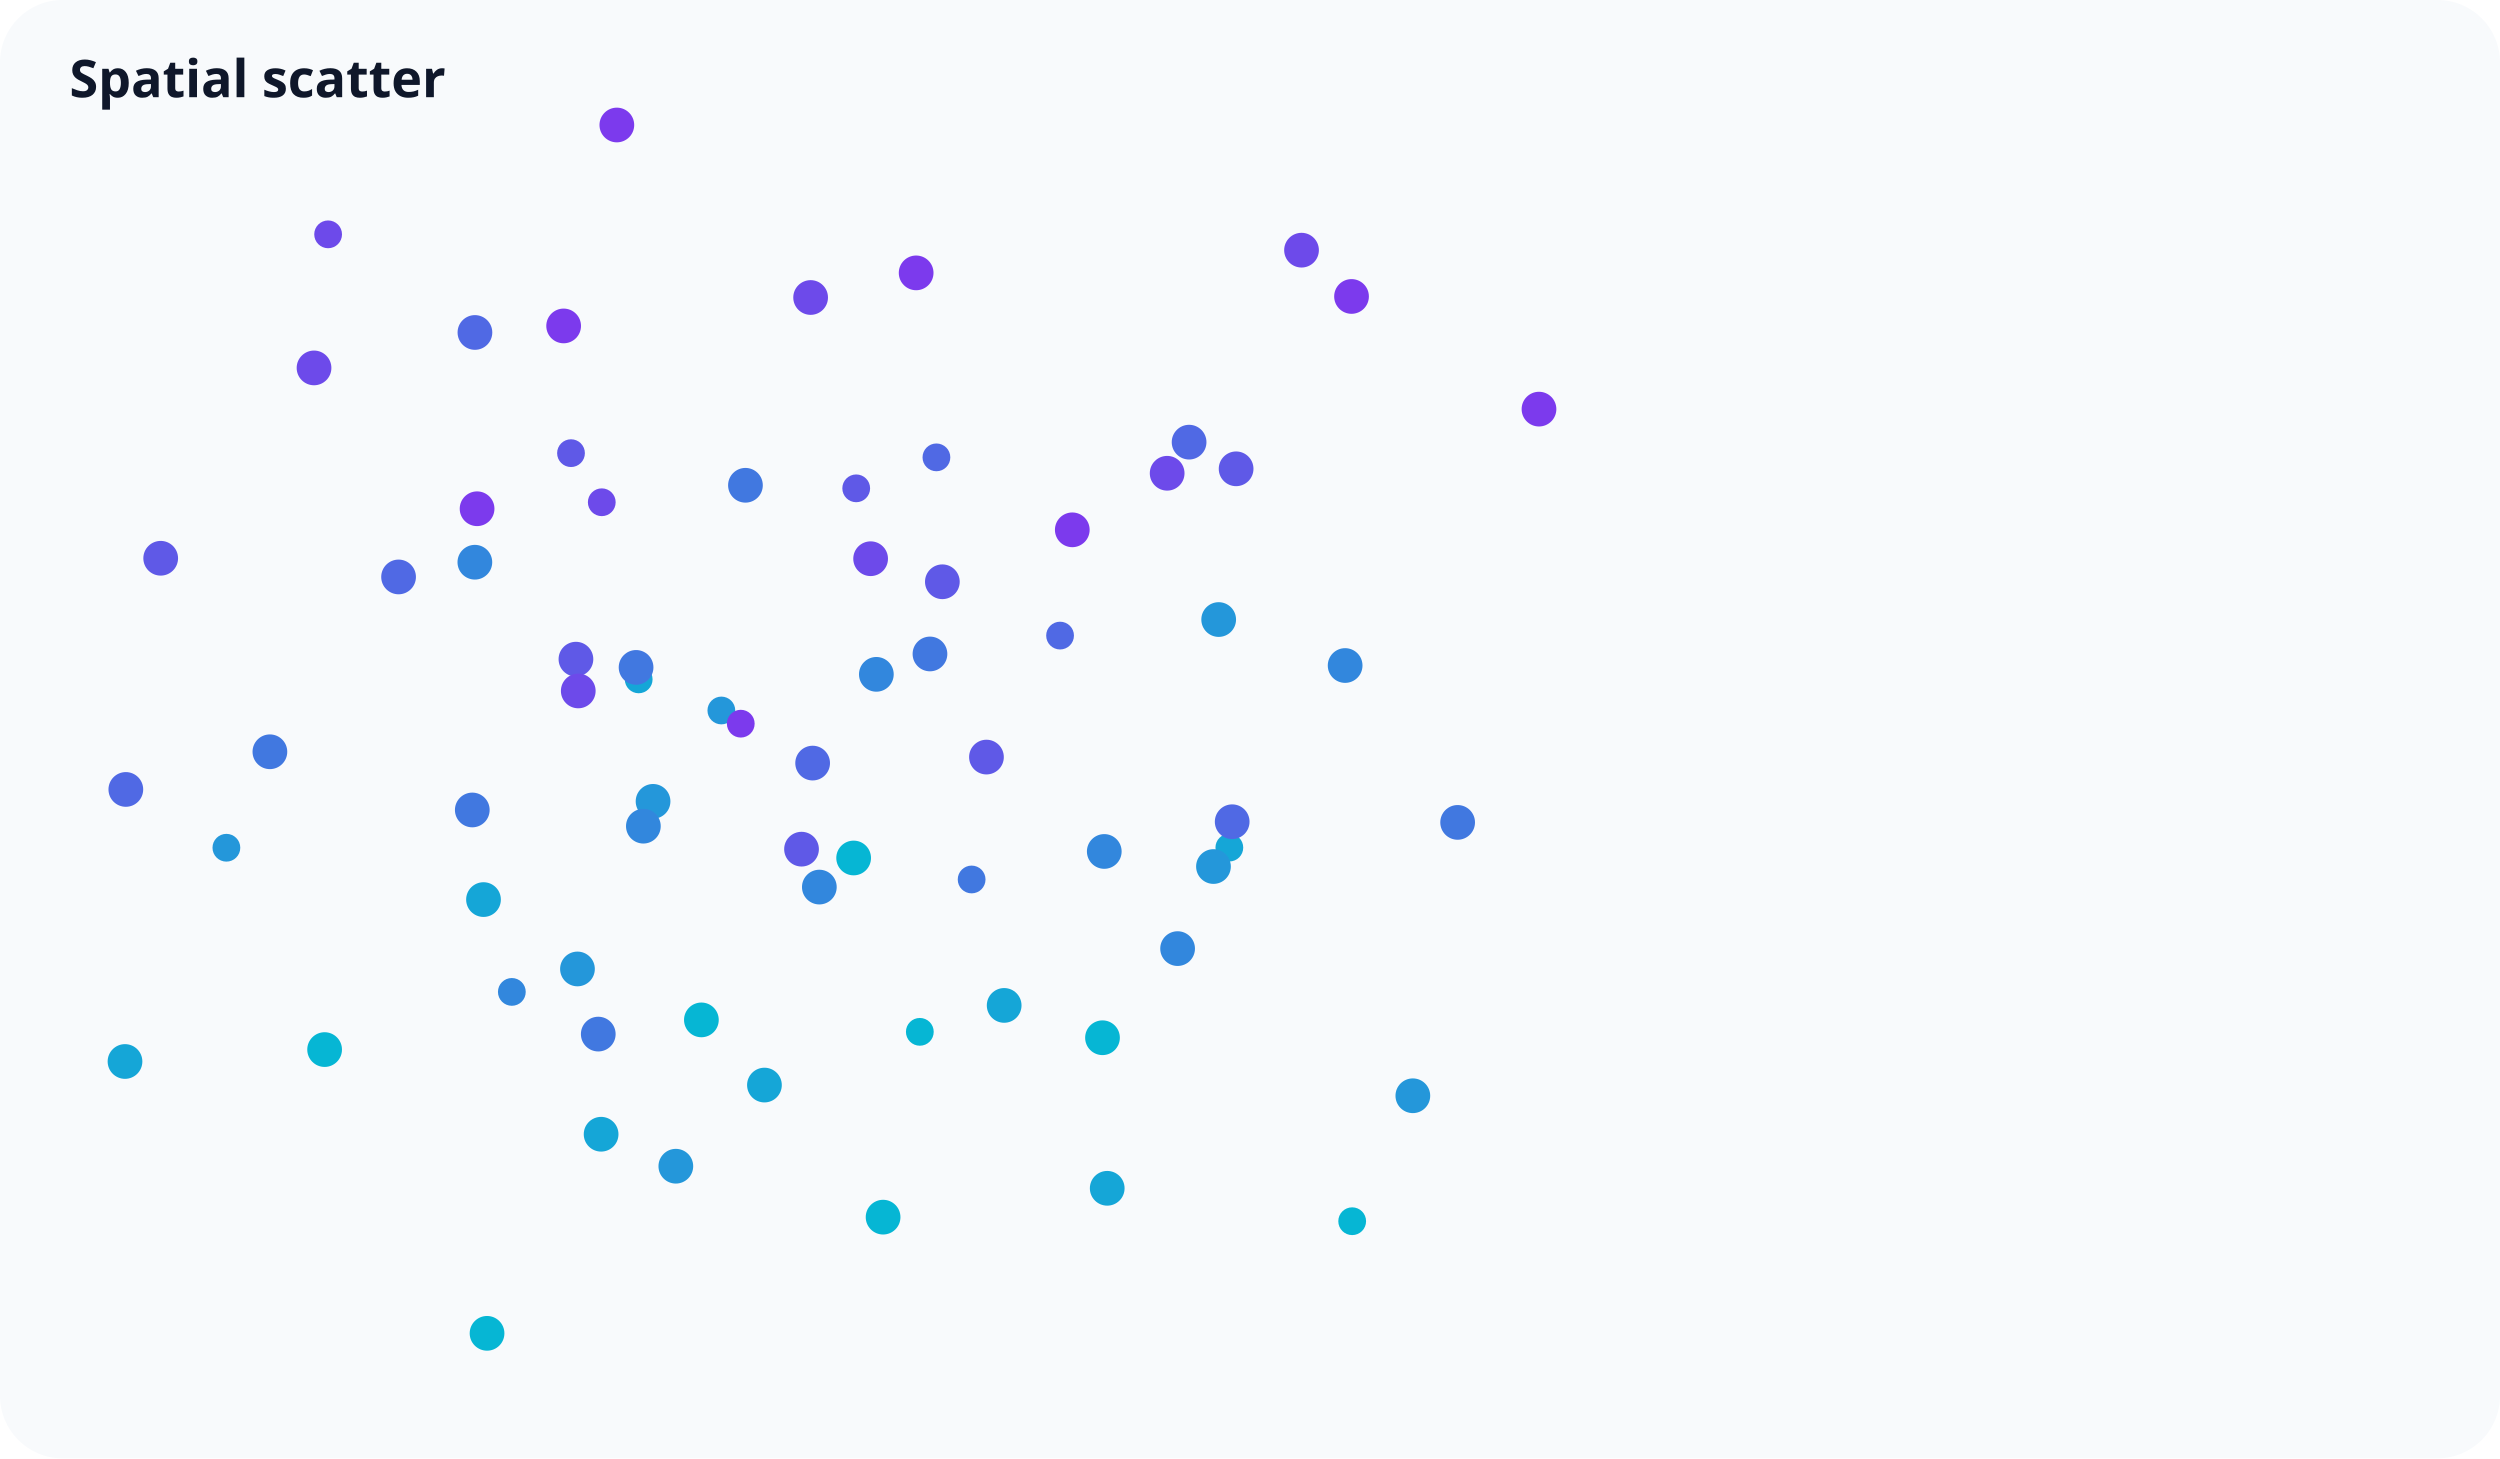
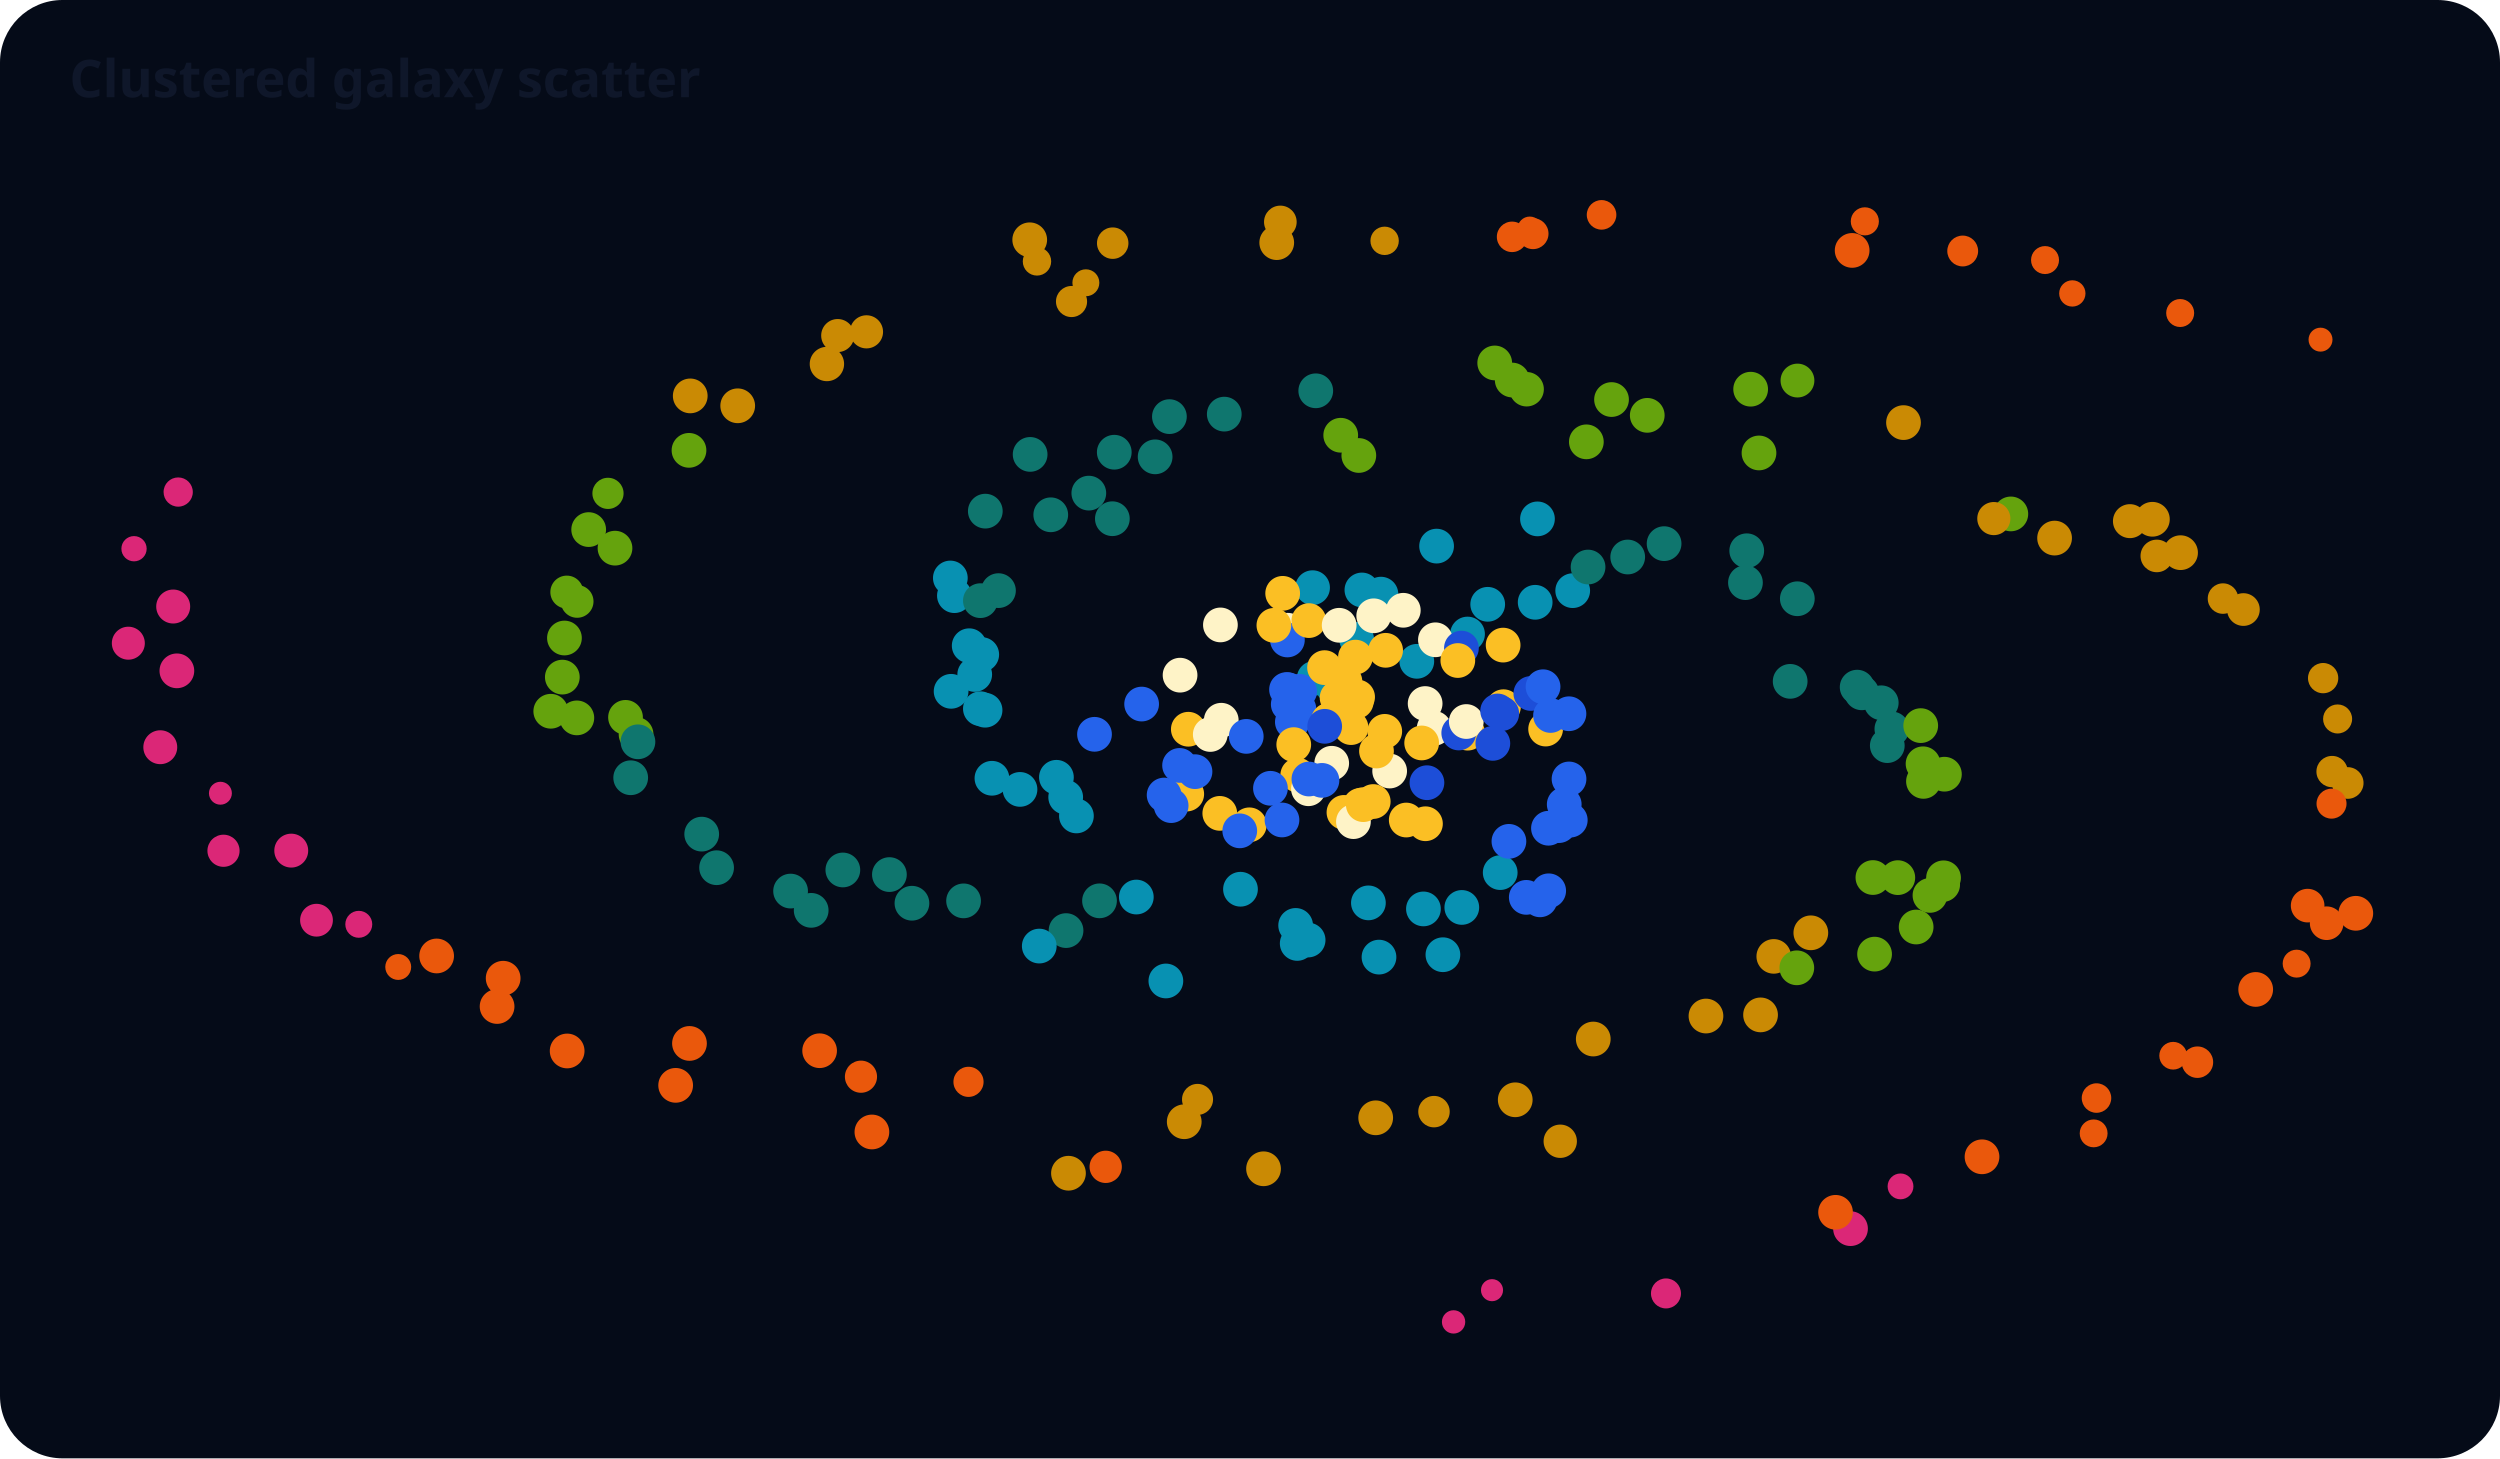
- <svg xmlns="http://www.w3.org/2000/svg" width="720" height="420" viewBox="0 0 720 420" role="img" aria-label="Spatial scatter compiled preview">
-   <rect width="720" height="420" rx="18" fill="#f8fafc" />
+ <svg xmlns="http://www.w3.org/2000/svg" width="720" height="420" viewBox="0 0 720 420" role="img" aria-label="Clustered galaxy scatter compiled preview">
+   <rect width="720" height="420" rx="18" fill="#050b18" />
  <g>
-     <circle data-compiled-geometry="observations" cx="183.94" cy="195.66" r="4.00" fill="rgba(21,166,215,1)" />
-     <circle data-compiled-geometry="observations" cx="350.98" cy="178.43" r="5.00" fill="rgba(36,151,218,1)" />
-     <circle data-compiled-geometry="observations" cx="245.85" cy="247.10" r="5.00" fill="rgba(6,182,212,1)" />
-     <circle data-compiled-geometry="observations" cx="136.78" cy="95.75" r="5.00" fill="rgba(80,105,228,1)" />
-     <circle data-compiled-geometry="observations" cx="136.76" cy="161.92" r="5.00" fill="rgba(50,135,221,1)" />
-     <circle data-compiled-geometry="observations" cx="214.69" cy="139.76" r="5.00" fill="rgba(65,120,224,1)" />
-     <circle data-compiled-geometry="observations" cx="207.75" cy="204.62" r="4.00" fill="rgba(36,151,218,1)" />
-     <circle data-compiled-geometry="observations" cx="354.05" cy="244.11" r="4.00" fill="rgba(21,166,215,1)" />
-     <circle data-compiled-geometry="observations" cx="342.46" cy="127.34" r="5.00" fill="rgba(80,105,228,1)" />
-     <circle data-compiled-geometry="observations" cx="387.40" cy="191.67" r="5.00" fill="rgba(50,135,221,1)" />
-     <circle data-compiled-geometry="observations" cx="252.39" cy="194.21" r="5.00" fill="rgba(50,135,221,1)" />
-     <circle data-compiled-geometry="observations" cx="94.50" cy="67.49" r="4.00" fill="rgba(109,74,234,1)" />
-     <circle data-compiled-geometry="observations" cx="177.65" cy="36.00" r="5.00" fill="rgba(124,58,237,1)" />
-     <circle data-compiled-geometry="observations" cx="269.69" cy="131.72" r="4.00" fill="rgba(80,105,228,1)" />
-     <circle data-compiled-geometry="observations" cx="139.25" cy="259.08" r="5.00" fill="rgba(21,166,215,1)" />
-     <circle data-compiled-geometry="observations" cx="202.00" cy="293.73" r="5.00" fill="rgba(6,182,212,1)" />
-     <circle data-compiled-geometry="observations" cx="188.08" cy="230.79" r="5.00" fill="rgba(36,151,218,1)" />
-     <circle data-compiled-geometry="observations" cx="374.84" cy="72.05" r="5.00" fill="rgba(109,74,234,1)" />
-     <circle data-compiled-geometry="observations" cx="264.91" cy="297.17" r="4.00" fill="rgba(6,182,212,1)" />
-     <circle data-compiled-geometry="observations" cx="317.52" cy="298.87" r="5.00" fill="rgba(6,182,212,1)" />
-     <circle data-compiled-geometry="observations" cx="93.49" cy="302.28" r="5.00" fill="rgba(6,182,212,1)" />
-     <circle data-compiled-geometry="observations" cx="65.20" cy="244.15" r="4.00" fill="rgba(36,151,218,1)" />
-     <circle data-compiled-geometry="observations" cx="233.46" cy="85.68" r="5.00" fill="rgba(109,74,234,1)" />
-     <circle data-compiled-geometry="observations" cx="349.48" cy="249.56" r="5.00" fill="rgba(36,151,218,1)" />
-     <circle data-compiled-geometry="observations" cx="267.83" cy="188.34" r="5.00" fill="rgba(65,120,224,1)" />
-     <circle data-compiled-geometry="observations" cx="183.19" cy="192.21" r="5.00" fill="rgba(65,120,224,1)" />
-     <circle data-compiled-geometry="observations" cx="289.20" cy="289.56" r="5.00" fill="rgba(21,166,215,1)" />
-     <circle data-compiled-geometry="observations" cx="164.45" cy="130.51" r="4.00" fill="rgba(95,89,231,1)" />
-     <circle data-compiled-geometry="observations" cx="114.79" cy="166.16" r="5.00" fill="rgba(80,105,228,1)" />
-     <circle data-compiled-geometry="observations" cx="356.00" cy="135.02" r="5.00" fill="rgba(95,89,231,1)" />
-     <circle data-compiled-geometry="observations" cx="90.44" cy="105.96" r="5.00" fill="rgba(109,74,234,1)" />
-     <circle data-compiled-geometry="observations" cx="246.59" cy="140.64" r="4.00" fill="rgba(95,89,231,1)" />
-     <circle data-compiled-geometry="observations" cx="263.85" cy="78.59" r="5.00" fill="rgba(124,58,237,1)" />
-     <circle data-compiled-geometry="observations" cx="185.29" cy="237.94" r="5.00" fill="rgba(50,135,221,1)" />
-     <circle data-compiled-geometry="observations" cx="36.00" cy="305.71" r="5.00" fill="rgba(21,166,215,1)" />
-     <circle data-compiled-geometry="observations" cx="389.24" cy="85.38" r="5.00" fill="rgba(124,58,237,1)" />
-     <circle data-compiled-geometry="observations" cx="318.03" cy="245.22" r="5.00" fill="rgba(50,135,221,1)" />
-     <circle data-compiled-geometry="observations" cx="305.30" cy="183.05" r="4.00" fill="rgba(80,105,228,1)" />
-     <circle data-compiled-geometry="observations" cx="166.31" cy="279.06" r="5.00" fill="rgba(36,151,218,1)" />
-     <circle data-compiled-geometry="observations" cx="77.73" cy="216.51" r="5.00" fill="rgba(65,120,224,1)" />
-     <circle data-compiled-geometry="observations" cx="220.16" cy="312.50" r="5.00" fill="rgba(21,166,215,1)" />
-     <circle data-compiled-geometry="observations" cx="162.33" cy="93.87" r="5.00" fill="rgba(124,58,237,1)" />
-     <circle data-compiled-geometry="observations" cx="254.33" cy="350.54" r="5.00" fill="rgba(6,182,212,1)" />
-     <circle data-compiled-geometry="observations" cx="235.97" cy="255.48" r="5.00" fill="rgba(50,135,221,1)" />
-     <circle data-compiled-geometry="observations" cx="46.28" cy="160.78" r="5.00" fill="rgba(95,89,231,1)" />
-     <circle data-compiled-geometry="observations" cx="389.43" cy="351.71" r="4.00" fill="rgba(6,182,212,1)" />
-     <circle data-compiled-geometry="observations" cx="271.40" cy="167.55" r="5.00" fill="rgba(95,89,231,1)" />
-     <circle data-compiled-geometry="observations" cx="173.12" cy="326.66" r="5.00" fill="rgba(21,166,215,1)" />
-     <circle data-compiled-geometry="observations" cx="336.14" cy="136.30" r="5.00" fill="rgba(109,74,234,1)" />
-     <circle data-compiled-geometry="observations" cx="136.02" cy="233.27" r="5.00" fill="rgba(65,120,224,1)" />
-     <circle data-compiled-geometry="observations" cx="419.80" cy="236.85" r="5.00" fill="rgba(65,120,224,1)" />
-     <circle data-compiled-geometry="observations" cx="173.31" cy="144.65" r="4.00" fill="rgba(109,74,234,1)" />
-     <circle data-compiled-geometry="observations" cx="339.15" cy="273.20" r="5.00" fill="rgba(50,135,221,1)" />
-     <circle data-compiled-geometry="observations" cx="443.23" cy="117.83" r="5.00" fill="rgba(124,58,237,1)" />
-     <circle data-compiled-geometry="observations" cx="318.88" cy="342.23" r="5.00" fill="rgba(21,166,215,1)" />
-     <circle data-compiled-geometry="observations" cx="234.04" cy="219.77" r="5.00" fill="rgba(80,105,228,1)" />
-     <circle data-compiled-geometry="observations" cx="406.90" cy="315.58" r="5.00" fill="rgba(36,151,218,1)" />
-     <circle data-compiled-geometry="observations" cx="279.83" cy="253.29" r="4.00" fill="rgba(65,120,224,1)" />
-     <circle data-compiled-geometry="observations" cx="165.87" cy="189.84" r="5.00" fill="rgba(95,89,231,1)" />
-     <circle data-compiled-geometry="observations" cx="147.41" cy="285.67" r="4.00" fill="rgba(50,135,221,1)" />
-     <circle data-compiled-geometry="observations" cx="250.74" cy="160.91" r="5.00" fill="rgba(109,74,234,1)" />
-     <circle data-compiled-geometry="observations" cx="140.27" cy="384.00" r="5.00" fill="rgba(6,182,212,1)" />
-     <circle data-compiled-geometry="observations" cx="36.24" cy="227.36" r="5.00" fill="rgba(80,105,228,1)" />
-     <circle data-compiled-geometry="observations" cx="354.87" cy="236.66" r="5.00" fill="rgba(80,105,228,1)" />
-     <circle data-compiled-geometry="observations" cx="194.64" cy="335.87" r="5.00" fill="rgba(36,151,218,1)" />
-     <circle data-compiled-geometry="observations" cx="137.40" cy="146.52" r="5.00" fill="rgba(124,58,237,1)" />
-     <circle data-compiled-geometry="observations" cx="308.82" cy="152.59" r="5.00" fill="rgba(124,58,237,1)" />
-     <circle data-compiled-geometry="observations" cx="284.10" cy="218.04" r="5.00" fill="rgba(95,89,231,1)" />
-     <circle data-compiled-geometry="observations" cx="166.54" cy="198.99" r="5.00" fill="rgba(109,74,234,1)" />
-     <circle data-compiled-geometry="observations" cx="172.30" cy="297.82" r="5.00" fill="rgba(65,120,224,1)" />
-     <circle data-compiled-geometry="observations" cx="230.84" cy="244.56" r="5.00" fill="rgba(95,89,231,1)" />
-     <circle data-compiled-geometry="observations" cx="213.34" cy="208.42" r="4.00" fill="rgba(124,58,237,1)" />
+     <circle data-compiled-geometry="observations" cx="398.77" cy="69.36" r="4.09" fill="rgba(202,138,4,1)" />
+     <circle data-compiled-geometry="observations" cx="435.48" cy="68.21" r="4.39" fill="rgba(234,88,12,1)" />
+     <circle data-compiled-geometry="observations" cx="441.51" cy="67.29" r="4.46" fill="rgba(234,88,12,1)" />
+     <circle data-compiled-geometry="observations" cx="440.58" cy="65.90" r="3.53" fill="rgba(234,88,12,1)" />
+     <circle data-compiled-geometry="observations" cx="533.42" cy="72.12" r="5.00" fill="rgba(234,88,12,1)" />
+     <circle data-compiled-geometry="observations" cx="461.25" cy="61.88" r="4.26" fill="rgba(234,88,12,1)" />
+     <circle data-compiled-geometry="observations" cx="368.74" cy="63.92" r="4.70" fill="rgba(202,138,4,1)" />
+     <circle data-compiled-geometry="observations" cx="367.70" cy="69.88" r="5.00" fill="rgba(202,138,4,1)" />
+     <circle data-compiled-geometry="observations" cx="537.07" cy="63.75" r="4.05" fill="rgba(234,88,12,1)" />
+     <circle data-compiled-geometry="observations" cx="320.46" cy="70.03" r="4.53" fill="rgba(202,138,4,1)" />
+     <circle data-compiled-geometry="observations" cx="565.26" cy="72.29" r="4.44" fill="rgba(234,88,12,1)" />
+     <circle data-compiled-geometry="observations" cx="308.60" cy="86.84" r="4.48" fill="rgba(202,138,4,1)" />
+     <circle data-compiled-geometry="observations" cx="296.56" cy="69.06" r="5.00" fill="rgba(202,138,4,1)" />
+     <circle data-compiled-geometry="observations" cx="298.65" cy="75.28" r="4.09" fill="rgba(202,138,4,1)" />
+     <circle data-compiled-geometry="observations" cx="596.83" cy="84.51" r="3.79" fill="rgba(234,88,12,1)" />
+     <circle data-compiled-geometry="observations" cx="312.73" cy="81.44" r="3.88" fill="rgba(202,138,4,1)" />
+     <circle data-compiled-geometry="observations" cx="588.97" cy="74.90" r="4.03" fill="rgba(234,88,12,1)" />
+     <circle data-compiled-geometry="observations" cx="627.89" cy="90.15" r="4.03" fill="rgba(234,88,12,1)" />
+     <circle data-compiled-geometry="observations" cx="249.55" cy="95.57" r="4.77" fill="rgba(202,138,4,1)" />
+     <circle data-compiled-geometry="observations" cx="238.15" cy="104.83" r="4.95" fill="rgba(202,138,4,1)" />
+     <circle data-compiled-geometry="observations" cx="241.26" cy="96.64" r="4.76" fill="rgba(202,138,4,1)" />
+     <circle data-compiled-geometry="observations" cx="668.31" cy="97.82" r="3.45" fill="rgba(234,88,12,1)" />
+     <circle data-compiled-geometry="observations" cx="212.46" cy="116.87" r="5.00" fill="rgba(202,138,4,1)" />
+     <circle data-compiled-geometry="observations" cx="464.12" cy="115.07" r="5.00" fill="rgba(101,163,13,1)" />
+     <circle data-compiled-geometry="observations" cx="391.34" cy="131.18" r="5.00" fill="rgba(101,163,13,1)" />
+     <circle data-compiled-geometry="observations" cx="198.43" cy="129.70" r="5.00" fill="rgba(101,163,13,1)" />
+     <circle data-compiled-geometry="observations" cx="456.87" cy="127.25" r="5.00" fill="rgba(101,163,13,1)" />
+     <circle data-compiled-geometry="observations" cx="430.48" cy="104.53" r="5.00" fill="rgba(101,163,13,1)" />
+     <circle data-compiled-geometry="observations" cx="435.52" cy="109.45" r="5.00" fill="rgba(101,163,13,1)" />
+     <circle data-compiled-geometry="observations" cx="474.41" cy="119.62" r="5.00" fill="rgba(101,163,13,1)" />
+     <circle data-compiled-geometry="observations" cx="439.67" cy="112.10" r="4.96" fill="rgba(101,163,13,1)" />
+     <circle data-compiled-geometry="observations" cx="386.13" cy="125.35" r="5.00" fill="rgba(101,163,13,1)" />
+     <circle data-compiled-geometry="observations" cx="378.94" cy="112.55" r="5.00" fill="rgba(15,118,110,1)" />
+     <circle data-compiled-geometry="observations" cx="506.59" cy="130.45" r="5.00" fill="rgba(101,163,13,1)" />
+     <circle data-compiled-geometry="observations" cx="504.19" cy="112.09" r="5.00" fill="rgba(101,163,13,1)" />
+     <circle data-compiled-geometry="observations" cx="198.79" cy="114.02" r="5.00" fill="rgba(202,138,4,1)" />
+     <circle data-compiled-geometry="observations" cx="517.67" cy="109.60" r="4.87" fill="rgba(101,163,13,1)" />
+     <circle data-compiled-geometry="observations" cx="352.59" cy="119.27" r="5.00" fill="rgba(15,118,110,1)" />
+     <circle data-compiled-geometry="observations" cx="579.12" cy="148.01" r="5.00" fill="rgba(101,163,13,1)" />
+     <circle data-compiled-geometry="observations" cx="320.36" cy="149.39" r="5.00" fill="rgba(15,118,110,1)" />
+     <circle data-compiled-geometry="observations" cx="548.21" cy="121.71" r="5.00" fill="rgba(202,138,4,1)" />
+     <circle data-compiled-geometry="observations" cx="332.68" cy="131.57" r="5.00" fill="rgba(15,118,110,1)" />
+     <circle data-compiled-geometry="observations" cx="574.22" cy="149.35" r="4.77" fill="rgba(202,138,4,1)" />
+     <circle data-compiled-geometry="observations" cx="313.58" cy="142.02" r="5.00" fill="rgba(15,118,110,1)" />
+     <circle data-compiled-geometry="observations" cx="336.79" cy="119.99" r="5.00" fill="rgba(15,118,110,1)" />
+     <circle data-compiled-geometry="observations" cx="591.72" cy="154.97" r="5.00" fill="rgba(202,138,4,1)" />
+     <circle data-compiled-geometry="observations" cx="320.91" cy="130.24" r="5.00" fill="rgba(15,118,110,1)" />
+     <circle data-compiled-geometry="observations" cx="175.10" cy="142.09" r="4.49" fill="rgba(101,163,13,1)" />
+     <circle data-compiled-geometry="observations" cx="302.62" cy="148.26" r="5.00" fill="rgba(15,118,110,1)" />
+     <circle data-compiled-geometry="observations" cx="51.32" cy="141.71" r="4.21" fill="rgba(219,39,119,1)" />
+     <circle data-compiled-geometry="observations" cx="177.12" cy="157.87" r="5.00" fill="rgba(101,163,13,1)" />
+     <circle data-compiled-geometry="observations" cx="296.68" cy="130.87" r="5.00" fill="rgba(15,118,110,1)" />
+     <circle data-compiled-geometry="observations" cx="613.42" cy="150.09" r="4.89" fill="rgba(202,138,4,1)" />
+     <circle data-compiled-geometry="observations" cx="621.16" cy="160.11" r="4.69" fill="rgba(202,138,4,1)" />
+     <circle data-compiled-geometry="observations" cx="287.56" cy="170.10" r="5.00" fill="rgba(15,118,110,1)" />
+     <circle data-compiled-geometry="observations" cx="422.65" cy="182.60" r="5.00" fill="rgba(8,145,178,1)" />
+     <circle data-compiled-geometry="observations" cx="628.00" cy="159.17" r="5.00" fill="rgba(202,138,4,1)" />
+     <circle data-compiled-geometry="observations" cx="619.89" cy="149.55" r="5.00" fill="rgba(202,138,4,1)" />
+     <circle data-compiled-geometry="observations" cx="428.46" cy="174.04" r="5.00" fill="rgba(8,145,178,1)" />
+     <circle data-compiled-geometry="observations" cx="408.04" cy="190.46" r="5.00" fill="rgba(8,145,178,1)" />
+     <circle data-compiled-geometry="observations" cx="442.13" cy="173.46" r="5.00" fill="rgba(8,145,178,1)" />
+     <circle data-compiled-geometry="observations" cx="38.60" cy="158.03" r="3.64" fill="rgba(219,39,119,1)" />
+     <circle data-compiled-geometry="observations" cx="162.56" cy="183.75" r="5.00" fill="rgba(101,163,13,1)" />
+     <circle data-compiled-geometry="observations" cx="452.94" cy="170.11" r="5.00" fill="rgba(8,145,178,1)" />
+     <circle data-compiled-geometry="observations" cx="166.22" cy="173.21" r="4.71" fill="rgba(101,163,13,1)" />
+     <circle data-compiled-geometry="observations" cx="283.77" cy="147.21" r="5.00" fill="rgba(15,118,110,1)" />
+     <circle data-compiled-geometry="observations" cx="169.54" cy="152.52" r="5.00" fill="rgba(101,163,13,1)" />
+     <circle data-compiled-geometry="observations" cx="413.74" cy="157.28" r="5.00" fill="rgba(8,145,178,1)" />
+     <circle data-compiled-geometry="observations" cx="457.36" cy="163.31" r="5.00" fill="rgba(15,118,110,1)" />
+     <circle data-compiled-geometry="observations" cx="442.79" cy="149.44" r="5.00" fill="rgba(8,145,178,1)" />
+     <circle data-compiled-geometry="observations" cx="390.72" cy="184.14" r="5.00" fill="rgba(8,145,178,1)" />
+     <circle data-compiled-geometry="observations" cx="383.92" cy="197.75" r="5.00" fill="rgba(8,145,178,1)" />
+     <circle data-compiled-geometry="observations" cx="397.71" cy="171.11" r="5.00" fill="rgba(8,145,178,1)" />
+     <circle data-compiled-geometry="observations" cx="274.87" cy="171.55" r="5.00" fill="rgba(8,145,178,1)" />
+     <circle data-compiled-geometry="observations" cx="479.26" cy="156.57" r="5.00" fill="rgba(15,118,110,1)" />
+     <circle data-compiled-geometry="observations" cx="468.78" cy="160.42" r="5.00" fill="rgba(15,118,110,1)" />
+     <circle data-compiled-geometry="observations" cx="640.22" cy="172.39" r="4.39" fill="rgba(202,138,4,1)" />
+     <circle data-compiled-geometry="observations" cx="280.72" cy="194.25" r="5.00" fill="rgba(8,145,178,1)" />
+     <circle data-compiled-geometry="observations" cx="282.35" cy="172.99" r="5.00" fill="rgba(15,118,110,1)" />
+     <circle data-compiled-geometry="observations" cx="392.23" cy="169.91" r="5.00" fill="rgba(8,145,178,1)" />
+     <circle data-compiled-geometry="observations" cx="49.88" cy="174.68" r="4.89" fill="rgba(219,39,119,1)" />
+     <circle data-compiled-geometry="observations" cx="515.57" cy="196.23" r="5.00" fill="rgba(15,118,110,1)" />
+     <circle data-compiled-geometry="observations" cx="378.49" cy="195.35" r="5.00" fill="rgba(8,145,178,1)" />
+     <circle data-compiled-geometry="observations" cx="502.69" cy="167.80" r="5.00" fill="rgba(15,118,110,1)" />
+     <circle data-compiled-geometry="observations" cx="374.08" cy="204.16" r="5.00" fill="rgba(37,99,235,1)" />
+     <circle data-compiled-geometry="observations" cx="503.06" cy="158.62" r="5.00" fill="rgba(15,118,110,1)" />
+     <circle data-compiled-geometry="observations" cx="385.08" cy="200.96" r="5.00" fill="rgba(251,191,36,1)" />
+     <circle data-compiled-geometry="observations" cx="382.62" cy="207.44" r="5.00" fill="rgba(251,191,36,1)" />
+     <circle data-compiled-geometry="observations" cx="273.70" cy="166.46" r="5.00" fill="rgba(8,145,178,1)" />
+     <circle data-compiled-geometry="observations" cx="378.02" cy="169.25" r="5.00" fill="rgba(8,145,178,1)" />
+     <circle data-compiled-geometry="observations" cx="372.20" cy="207.92" r="5.00" fill="rgba(37,99,235,1)" />
+     <circle data-compiled-geometry="observations" cx="517.63" cy="172.44" r="5.00" fill="rgba(15,118,110,1)" />
+     <circle data-compiled-geometry="observations" cx="370.52" cy="198.59" r="5.00" fill="rgba(37,99,235,1)" />
+     <circle data-compiled-geometry="observations" cx="273.92" cy="199.10" r="5.00" fill="rgba(8,145,178,1)" />
+     <circle data-compiled-geometry="observations" cx="163.24" cy="170.52" r="4.74" fill="rgba(101,163,13,1)" />
+     <circle data-compiled-geometry="observations" cx="646.10" cy="175.55" r="4.71" fill="rgba(202,138,4,1)" />
+     <circle data-compiled-geometry="observations" cx="422.70" cy="211.15" r="5.00" fill="rgba(251,191,36,1)" />
+     <circle data-compiled-geometry="observations" cx="534.86" cy="197.90" r="5.00" fill="rgba(15,118,110,1)" />
+     <circle data-compiled-geometry="observations" cx="413.04" cy="209.76" r="5.00" fill="rgba(254,243,199,1)" />
+     <circle data-compiled-geometry="observations" cx="282.35" cy="204.11" r="5.00" fill="rgba(8,145,178,1)" />
+     <circle data-compiled-geometry="observations" cx="36.96" cy="185.24" r="4.75" fill="rgba(219,39,119,1)" />
+     <circle data-compiled-geometry="observations" cx="166.13" cy="206.75" r="5.00" fill="rgba(101,163,13,1)" />
+     <circle data-compiled-geometry="observations" cx="50.94" cy="193.20" r="5.00" fill="rgba(219,39,119,1)" />
+     <circle data-compiled-geometry="observations" cx="536.18" cy="199.53" r="5.00" fill="rgba(15,118,110,1)" />
+     <circle data-compiled-geometry="observations" cx="413.40" cy="184.26" r="5.00" fill="rgba(254,243,199,1)" />
+     <circle data-compiled-geometry="observations" cx="158.62" cy="204.84" r="5.00" fill="rgba(101,163,13,1)" />
+     <circle data-compiled-geometry="observations" cx="370.98" cy="198.66" r="5.00" fill="rgba(37,99,235,1)" />
+     <circle data-compiled-geometry="observations" cx="373.75" cy="223.23" r="5.00" fill="rgba(251,191,36,1)" />
+     <circle data-compiled-geometry="observations" cx="161.95" cy="195.01" r="5.00" fill="rgba(101,163,13,1)" />
+     <circle data-compiled-geometry="observations" cx="371.02" cy="202.84" r="5.00" fill="rgba(37,99,235,1)" />
+     <circle data-compiled-geometry="observations" cx="370.86" cy="181.51" r="5.00" fill="rgba(254,243,199,1)" />
+     <circle data-compiled-geometry="observations" cx="541.80" cy="202.40" r="5.00" fill="rgba(15,118,110,1)" />
+     <circle data-compiled-geometry="observations" cx="400.22" cy="222.06" r="5.00" fill="rgba(254,243,199,1)" />
+     <circle data-compiled-geometry="observations" cx="376.83" cy="227.16" r="5.00" fill="rgba(254,243,199,1)" />
+     <circle data-compiled-geometry="observations" cx="391.74" cy="231.95" r="5.00" fill="rgba(251,191,36,1)" />
+     <circle data-compiled-geometry="observations" cx="370.77" cy="184.31" r="5.00" fill="rgba(37,99,235,1)" />
+     <circle data-compiled-geometry="observations" cx="279.13" cy="185.97" r="5.00" fill="rgba(8,145,178,1)" />
+     <circle data-compiled-geometry="observations" cx="669.06" cy="195.30" r="4.36" fill="rgba(202,138,4,1)" />
+     <circle data-compiled-geometry="observations" cx="544.86" cy="209.94" r="5.00" fill="rgba(15,118,110,1)" />
+     <circle data-compiled-geometry="observations" cx="410.96" cy="225.42" r="5.00" fill="rgba(29,78,216,1)" />
+     <circle data-compiled-geometry="observations" cx="543.54" cy="214.74" r="5.00" fill="rgba(15,118,110,1)" />
+     <circle data-compiled-geometry="observations" cx="432.90" cy="185.79" r="5.00" fill="rgba(251,191,36,1)" />
+     <circle data-compiled-geometry="observations" cx="369.41" cy="170.88" r="5.00" fill="rgba(251,191,36,1)" />
+     <circle data-compiled-geometry="observations" cx="374.30" cy="199.10" r="5.00" fill="rgba(37,99,235,1)" />
+     <circle data-compiled-geometry="observations" cx="285.68" cy="224.14" r="5.00" fill="rgba(8,145,178,1)" />
+     <circle data-compiled-geometry="observations" cx="395.49" cy="230.84" r="5.00" fill="rgba(251,191,36,1)" />
+     <circle data-compiled-geometry="observations" cx="404.15" cy="175.76" r="5.00" fill="rgba(254,243,199,1)" />
+     <circle data-compiled-geometry="observations" cx="387.06" cy="233.97" r="5.00" fill="rgba(251,191,36,1)" />
+     <circle data-compiled-geometry="observations" cx="405.00" cy="236.17" r="5.00" fill="rgba(251,191,36,1)" />
+     <circle data-compiled-geometry="observations" cx="389.79" cy="236.63" r="5.00" fill="rgba(254,243,199,1)" />
+     <circle data-compiled-geometry="observations" cx="392.63" cy="231.74" r="5.00" fill="rgba(251,191,36,1)" />
+     <circle data-compiled-geometry="observations" cx="351.72" cy="207.43" r="5.00" fill="rgba(254,243,199,1)" />
+     <circle data-compiled-geometry="observations" cx="283.70" cy="204.54" r="5.00" fill="rgba(8,145,178,1)" />
+     <circle data-compiled-geometry="observations" cx="372.60" cy="214.45" r="5.00" fill="rgba(251,191,36,1)" />
+     <circle data-compiled-geometry="observations" cx="433.00" cy="203.53" r="5.00" fill="rgba(251,191,36,1)" />
+     <circle data-compiled-geometry="observations" cx="351.30" cy="234.25" r="5.00" fill="rgba(251,191,36,1)" />
+     <circle data-compiled-geometry="observations" cx="351.48" cy="179.98" r="5.00" fill="rgba(254,243,199,1)" />
+     <circle data-compiled-geometry="observations" cx="282.74" cy="188.51" r="5.00" fill="rgba(8,145,178,1)" />
+     <circle data-compiled-geometry="observations" cx="420.12" cy="211.10" r="5.00" fill="rgba(29,78,216,1)" />
+     <circle data-compiled-geometry="observations" cx="359.81" cy="237.55" r="5.00" fill="rgba(251,191,36,1)" />
+     <circle data-compiled-geometry="observations" cx="387.34" cy="196.24" r="5.00" fill="rgba(251,191,36,1)" />
+     <circle data-compiled-geometry="observations" cx="341.78" cy="228.69" r="5.00" fill="rgba(251,191,36,1)" />
+     <circle data-compiled-geometry="observations" cx="390.99" cy="200.74" r="5.00" fill="rgba(251,191,36,1)" />
+     <circle data-compiled-geometry="observations" cx="293.76" cy="227.35" r="5.00" fill="rgba(8,145,178,1)" />
+     <circle data-compiled-geometry="observations" cx="422.29" cy="207.80" r="5.00" fill="rgba(254,243,199,1)" />
+     <circle data-compiled-geometry="observations" cx="383.53" cy="219.82" r="5.00" fill="rgba(254,243,199,1)" />
+     <circle data-compiled-geometry="observations" cx="429.94" cy="214.09" r="5.00" fill="rgba(29,78,216,1)" />
+     <circle data-compiled-geometry="observations" cx="339.86" cy="194.45" r="5.00" fill="rgba(254,243,199,1)" />
+     <circle data-compiled-geometry="observations" cx="410.53" cy="237.24" r="5.00" fill="rgba(251,191,36,1)" />
+     <circle data-compiled-geometry="observations" cx="431.32" cy="204.76" r="5.00" fill="rgba(29,78,216,1)" />
+     <circle data-compiled-geometry="observations" cx="553.96" cy="225.04" r="5.00" fill="rgba(101,163,13,1)" />
+     <circle data-compiled-geometry="observations" cx="366.88" cy="180.10" r="5.00" fill="rgba(251,191,36,1)" />
+     <circle data-compiled-geometry="observations" cx="46.16" cy="215.20" r="4.88" fill="rgba(219,39,119,1)" />
+     <circle data-compiled-geometry="observations" cx="432.51" cy="205.51" r="5.00" fill="rgba(29,78,216,1)" />
+     <circle data-compiled-geometry="observations" cx="399.06" cy="187.29" r="5.00" fill="rgba(251,191,36,1)" />
+     <circle data-compiled-geometry="observations" cx="445.14" cy="209.97" r="5.00" fill="rgba(251,191,36,1)" />
+     <circle data-compiled-geometry="observations" cx="310.01" cy="234.99" r="5.00" fill="rgba(8,145,178,1)" />
+     <circle data-compiled-geometry="observations" cx="390.37" cy="189.25" r="5.00" fill="rgba(251,191,36,1)" />
+     <circle data-compiled-geometry="observations" cx="420.89" cy="186.65" r="5.00" fill="rgba(29,78,216,1)" />
+     <circle data-compiled-geometry="observations" cx="342.24" cy="210.02" r="5.00" fill="rgba(251,191,36,1)" />
+     <circle data-compiled-geometry="observations" cx="396.43" cy="216.30" r="5.00" fill="rgba(251,191,36,1)" />
+     <circle data-compiled-geometry="observations" cx="673.23" cy="207.06" r="4.18" fill="rgba(202,138,4,1)" />
+     <circle data-compiled-geometry="observations" cx="348.56" cy="211.53" r="5.00" fill="rgba(254,243,199,1)" />
+     <circle data-compiled-geometry="observations" cx="671.64" cy="222.21" r="4.51" fill="rgba(202,138,4,1)" />
+     <circle data-compiled-geometry="observations" cx="304.25" cy="223.86" r="5.00" fill="rgba(8,145,178,1)" />
+     <circle data-compiled-geometry="observations" cx="390.61" cy="202.06" r="5.00" fill="rgba(251,191,36,1)" />
+     <circle data-compiled-geometry="observations" cx="389.10" cy="209.55" r="5.00" fill="rgba(251,191,36,1)" />
+     <circle data-compiled-geometry="observations" cx="306.92" cy="229.60" r="5.00" fill="rgba(8,145,178,1)" />
+     <circle data-compiled-geometry="observations" cx="381.47" cy="192.28" r="5.00" fill="rgba(251,191,36,1)" />
+     <circle data-compiled-geometry="observations" cx="395.63" cy="177.35" r="5.00" fill="rgba(254,243,199,1)" />
+     <circle data-compiled-geometry="observations" cx="440.88" cy="199.72" r="5.00" fill="rgba(29,78,216,1)" />
+     <circle data-compiled-geometry="observations" cx="376.95" cy="178.73" r="5.00" fill="rgba(251,191,36,1)" />
+     <circle data-compiled-geometry="observations" cx="380.73" cy="224.75" r="5.00" fill="rgba(37,99,235,1)" />
+     <circle data-compiled-geometry="observations" cx="63.48" cy="228.45" r="3.30" fill="rgba(219,39,119,1)" />
+     <circle data-compiled-geometry="observations" cx="385.68" cy="180.08" r="5.00" fill="rgba(254,243,199,1)" />
+     <circle data-compiled-geometry="observations" cx="445.96" cy="238.53" r="5.00" fill="rgba(37,99,235,1)" />
+     <circle data-compiled-geometry="observations" cx="369.21" cy="236.15" r="5.00" fill="rgba(37,99,235,1)" />
+     <circle data-compiled-geometry="observations" cx="376.97" cy="224.36" r="5.00" fill="rgba(37,99,235,1)" />
+     <circle data-compiled-geometry="observations" cx="446.55" cy="206.06" r="5.00" fill="rgba(37,99,235,1)" />
+     <circle data-compiled-geometry="observations" cx="559.99" cy="222.97" r="5.00" fill="rgba(101,163,13,1)" />
+     <circle data-compiled-geometry="observations" cx="553.17" cy="208.98" r="5.00" fill="rgba(101,163,13,1)" />
+     <circle data-compiled-geometry="observations" cx="419.85" cy="190.23" r="5.00" fill="rgba(251,191,36,1)" />
+     <circle data-compiled-geometry="observations" cx="357.05" cy="239.28" r="5.00" fill="rgba(37,99,235,1)" />
+     <circle data-compiled-geometry="observations" cx="381.51" cy="209.18" r="5.00" fill="rgba(29,78,216,1)" />
+     <circle data-compiled-geometry="observations" cx="183.19" cy="211.50" r="5.00" fill="rgba(101,163,13,1)" />
+     <circle data-compiled-geometry="observations" cx="335.27" cy="228.97" r="5.00" fill="rgba(37,99,235,1)" />
+     <circle data-compiled-geometry="observations" cx="444.40" cy="197.78" r="5.00" fill="rgba(37,99,235,1)" />
+     <circle data-compiled-geometry="observations" cx="315.22" cy="211.48" r="5.00" fill="rgba(37,99,235,1)" />
+     <circle data-compiled-geometry="observations" cx="337.29" cy="232.02" r="5.00" fill="rgba(37,99,235,1)" />
+     <circle data-compiled-geometry="observations" cx="365.89" cy="227.03" r="5.00" fill="rgba(37,99,235,1)" />
+     <circle data-compiled-geometry="observations" cx="553.84" cy="219.97" r="5.00" fill="rgba(101,163,13,1)" />
+     <circle data-compiled-geometry="observations" cx="180.15" cy="206.60" r="5.00" fill="rgba(101,163,13,1)" />
+     <circle data-compiled-geometry="observations" cx="181.64" cy="223.99" r="5.00" fill="rgba(15,118,110,1)" />
+     <circle data-compiled-geometry="observations" cx="339.72" cy="220.44" r="5.00" fill="rgba(37,99,235,1)" />
+     <circle data-compiled-geometry="observations" cx="409.44" cy="213.97" r="5.00" fill="rgba(251,191,36,1)" />
+     <circle data-compiled-geometry="observations" cx="451.88" cy="224.34" r="5.00" fill="rgba(37,99,235,1)" />
+     <circle data-compiled-geometry="observations" cx="410.44" cy="202.62" r="5.00" fill="rgba(254,243,199,1)" />
+     <circle data-compiled-geometry="observations" cx="344.16" cy="222.24" r="5.00" fill="rgba(37,99,235,1)" />
+     <circle data-compiled-geometry="observations" cx="358.92" cy="212.08" r="5.00" fill="rgba(37,99,235,1)" />
+     <circle data-compiled-geometry="observations" cx="328.79" cy="202.77" r="5.00" fill="rgba(37,99,235,1)" />
+     <circle data-compiled-geometry="observations" cx="451.86" cy="205.56" r="5.00" fill="rgba(37,99,235,1)" />
+     <circle data-compiled-geometry="observations" cx="398.81" cy="210.63" r="5.00" fill="rgba(251,191,36,1)" />
+     <circle data-compiled-geometry="observations" cx="676.14" cy="225.50" r="4.56" fill="rgba(202,138,4,1)" />
+     <circle data-compiled-geometry="observations" cx="452.24" cy="236.20" r="5.00" fill="rgba(37,99,235,1)" />
+     <circle data-compiled-geometry="observations" cx="183.73" cy="213.64" r="5.00" fill="rgba(15,118,110,1)" />
+     <circle data-compiled-geometry="observations" cx="446.02" cy="256.55" r="5.00" fill="rgba(37,99,235,1)" />
+     <circle data-compiled-geometry="observations" cx="559.74" cy="252.81" r="5.00" fill="rgba(101,163,13,1)" />
+     <circle data-compiled-geometry="observations" cx="64.37" cy="245.02" r="4.63" fill="rgba(219,39,119,1)" />
+     <circle data-compiled-geometry="observations" cx="450.50" cy="231.66" r="5.00" fill="rgba(37,99,235,1)" />
+     <circle data-compiled-geometry="observations" cx="443.53" cy="259.15" r="5.00" fill="rgba(37,99,235,1)" />
+     <circle data-compiled-geometry="observations" cx="206.38" cy="249.90" r="5.00" fill="rgba(15,118,110,1)" />
+     <circle data-compiled-geometry="observations" cx="448.96" cy="237.78" r="5.00" fill="rgba(37,99,235,1)" />
+     <circle data-compiled-geometry="observations" cx="671.48" cy="231.45" r="4.32" fill="rgba(234,88,12,1)" />
+     <circle data-compiled-geometry="observations" cx="439.57" cy="258.44" r="5.00" fill="rgba(37,99,235,1)" />
+     <circle data-compiled-geometry="observations" cx="202.09" cy="240.23" r="5.00" fill="rgba(15,118,110,1)" />
+     <circle data-compiled-geometry="observations" cx="227.69" cy="256.63" r="5.00" fill="rgba(15,118,110,1)" />
+     <circle data-compiled-geometry="observations" cx="83.88" cy="244.98" r="4.88" fill="rgba(219,39,119,1)" />
+     <circle data-compiled-geometry="observations" cx="559.49" cy="254.76" r="5.00" fill="rgba(101,163,13,1)" />
+     <circle data-compiled-geometry="observations" cx="432.06" cy="251.31" r="5.00" fill="rgba(8,145,178,1)" />
+     <circle data-compiled-geometry="observations" cx="555.83" cy="257.88" r="5.00" fill="rgba(101,163,13,1)" />
+     <circle data-compiled-geometry="observations" cx="678.47" cy="263.03" r="5.00" fill="rgba(234,88,12,1)" />
+     <circle data-compiled-geometry="observations" cx="434.57" cy="242.31" r="5.00" fill="rgba(37,99,235,1)" />
+     <circle data-compiled-geometry="observations" cx="233.62" cy="262.18" r="5.00" fill="rgba(15,118,110,1)" />
+     <circle data-compiled-geometry="observations" cx="551.85" cy="266.98" r="5.00" fill="rgba(101,163,13,1)" />
+     <circle data-compiled-geometry="observations" cx="91.15" cy="265.02" r="4.72" fill="rgba(219,39,119,1)" />
+     <circle data-compiled-geometry="observations" cx="415.56" cy="274.96" r="5.00" fill="rgba(8,145,178,1)" />
+     <circle data-compiled-geometry="observations" cx="242.74" cy="250.55" r="5.00" fill="rgba(15,118,110,1)" />
+     <circle data-compiled-geometry="observations" cx="421.00" cy="261.34" r="5.00" fill="rgba(8,145,178,1)" />
+     <circle data-compiled-geometry="observations" cx="409.95" cy="261.77" r="5.00" fill="rgba(8,145,178,1)" />
+     <circle data-compiled-geometry="observations" cx="670.08" cy="265.89" r="4.84" fill="rgba(234,88,12,1)" />
+     <circle data-compiled-geometry="observations" cx="397.15" cy="275.65" r="5.00" fill="rgba(8,145,178,1)" />
+     <circle data-compiled-geometry="observations" cx="661.43" cy="277.53" r="4.02" fill="rgba(234,88,12,1)" />
+     <circle data-compiled-geometry="observations" cx="256.15" cy="251.88" r="5.00" fill="rgba(15,118,110,1)" />
+     <circle data-compiled-geometry="observations" cx="262.64" cy="260.13" r="5.00" fill="rgba(15,118,110,1)" />
+     <circle data-compiled-geometry="observations" cx="539.40" cy="252.73" r="5.00" fill="rgba(101,163,13,1)" />
+     <circle data-compiled-geometry="observations" cx="373.60" cy="271.71" r="5.00" fill="rgba(8,145,178,1)" />
+     <circle data-compiled-geometry="observations" cx="103.33" cy="266.20" r="3.88" fill="rgba(219,39,119,1)" />
+     <circle data-compiled-geometry="observations" cx="394.10" cy="260.03" r="5.00" fill="rgba(8,145,178,1)" />
+     <circle data-compiled-geometry="observations" cx="376.74" cy="270.73" r="5.00" fill="rgba(8,145,178,1)" />
+     <circle data-compiled-geometry="observations" cx="546.57" cy="252.76" r="5.00" fill="rgba(101,163,13,1)" />
+     <circle data-compiled-geometry="observations" cx="307.02" cy="268.01" r="5.00" fill="rgba(15,118,110,1)" />
+     <circle data-compiled-geometry="observations" cx="277.51" cy="259.45" r="5.00" fill="rgba(15,118,110,1)" />
+     <circle data-compiled-geometry="observations" cx="335.77" cy="282.52" r="5.00" fill="rgba(8,145,178,1)" />
+     <circle data-compiled-geometry="observations" cx="539.88" cy="274.79" r="5.00" fill="rgba(101,163,13,1)" />
+     <circle data-compiled-geometry="observations" cx="299.31" cy="272.47" r="5.00" fill="rgba(8,145,178,1)" />
+     <circle data-compiled-geometry="observations" cx="316.66" cy="259.44" r="5.00" fill="rgba(15,118,110,1)" />
+     <circle data-compiled-geometry="observations" cx="373.15" cy="266.52" r="5.00" fill="rgba(8,145,178,1)" />
+     <circle data-compiled-geometry="observations" cx="114.69" cy="278.49" r="3.73" fill="rgba(234,88,12,1)" />
+     <circle data-compiled-geometry="observations" cx="357.26" cy="256.10" r="5.00" fill="rgba(8,145,178,1)" />
+     <circle data-compiled-geometry="observations" cx="664.60" cy="260.82" r="4.84" fill="rgba(234,88,12,1)" />
+     <circle data-compiled-geometry="observations" cx="327.26" cy="258.35" r="5.00" fill="rgba(8,145,178,1)" />
+     <circle data-compiled-geometry="observations" cx="125.75" cy="275.32" r="5.00" fill="rgba(234,88,12,1)" />
+     <circle data-compiled-geometry="observations" cx="521.52" cy="268.65" r="5.00" fill="rgba(202,138,4,1)" />
+     <circle data-compiled-geometry="observations" cx="507.04" cy="292.29" r="5.00" fill="rgba(202,138,4,1)" />
+     <circle data-compiled-geometry="observations" cx="649.64" cy="284.96" r="5.00" fill="rgba(234,88,12,1)" />
+     <circle data-compiled-geometry="observations" cx="510.84" cy="275.44" r="4.98" fill="rgba(202,138,4,1)" />
+     <circle data-compiled-geometry="observations" cx="163.34" cy="302.68" r="5.00" fill="rgba(234,88,12,1)" />
+     <circle data-compiled-geometry="observations" cx="517.48" cy="278.73" r="5.00" fill="rgba(101,163,13,1)" />
+     <circle data-compiled-geometry="observations" cx="144.91" cy="281.73" r="5.00" fill="rgba(234,88,12,1)" />
+     <circle data-compiled-geometry="observations" cx="143.16" cy="289.87" r="5.00" fill="rgba(234,88,12,1)" />
+     <circle data-compiled-geometry="observations" cx="491.32" cy="292.62" r="5.00" fill="rgba(202,138,4,1)" />
+     <circle data-compiled-geometry="observations" cx="632.86" cy="305.91" r="4.53" fill="rgba(234,88,12,1)" />
+     <circle data-compiled-geometry="observations" cx="458.86" cy="299.24" r="5.00" fill="rgba(202,138,4,1)" />
+     <circle data-compiled-geometry="observations" cx="198.57" cy="300.51" r="5.00" fill="rgba(234,88,12,1)" />
+     <circle data-compiled-geometry="observations" cx="194.59" cy="312.58" r="5.00" fill="rgba(234,88,12,1)" />
+     <circle data-compiled-geometry="observations" cx="625.87" cy="304.05" r="3.99" fill="rgba(234,88,12,1)" />
+     <circle data-compiled-geometry="observations" cx="449.35" cy="328.68" r="4.80" fill="rgba(202,138,4,1)" />
+     <circle data-compiled-geometry="observations" cx="251.11" cy="326.01" r="5.00" fill="rgba(234,88,12,1)" />
+     <circle data-compiled-geometry="observations" cx="236.05" cy="302.61" r="4.99" fill="rgba(234,88,12,1)" />
+     <circle data-compiled-geometry="observations" cx="436.39" cy="316.74" r="5.00" fill="rgba(202,138,4,1)" />
+     <circle data-compiled-geometry="observations" cx="412.99" cy="320.15" r="4.53" fill="rgba(202,138,4,1)" />
+     <circle data-compiled-geometry="observations" cx="318.44" cy="336.05" r="4.65" fill="rgba(234,88,12,1)" />
+     <circle data-compiled-geometry="observations" cx="602.97" cy="326.41" r="4.01" fill="rgba(234,88,12,1)" />
+     <circle data-compiled-geometry="observations" cx="396.20" cy="321.93" r="5.00" fill="rgba(202,138,4,1)" />
+     <circle data-compiled-geometry="observations" cx="247.96" cy="310.09" r="4.63" fill="rgba(234,88,12,1)" />
+     <circle data-compiled-geometry="observations" cx="307.72" cy="337.89" r="5.00" fill="rgba(202,138,4,1)" />
+     <circle data-compiled-geometry="observations" cx="363.90" cy="336.61" r="5.00" fill="rgba(202,138,4,1)" />
+     <circle data-compiled-geometry="observations" cx="341.06" cy="323.06" r="5.00" fill="rgba(202,138,4,1)" />
+     <circle data-compiled-geometry="observations" cx="278.93" cy="311.57" r="4.34" fill="rgba(234,88,12,1)" />
+     <circle data-compiled-geometry="observations" cx="603.79" cy="316.24" r="4.25" fill="rgba(234,88,12,1)" />
+     <circle data-compiled-geometry="observations" cx="344.89" cy="316.63" r="4.47" fill="rgba(202,138,4,1)" />
+     <circle data-compiled-geometry="observations" cx="570.82" cy="333.16" r="5.00" fill="rgba(234,88,12,1)" />
+     <circle data-compiled-geometry="observations" cx="547.35" cy="341.68" r="3.72" fill="rgba(219,39,119,1)" />
+     <circle data-compiled-geometry="observations" cx="532.95" cy="353.85" r="5.00" fill="rgba(219,39,119,1)" />
+     <circle data-compiled-geometry="observations" cx="528.64" cy="349.14" r="4.99" fill="rgba(234,88,12,1)" />
+     <circle data-compiled-geometry="observations" cx="479.80" cy="372.51" r="4.32" fill="rgba(219,39,119,1)" />
+     <circle data-compiled-geometry="observations" cx="418.63" cy="380.71" r="3.36" fill="rgba(219,39,119,1)" />
+     <circle data-compiled-geometry="observations" cx="429.70" cy="371.57" r="3.18" fill="rgba(219,39,119,1)" />
  </g>
-   <text x="20" y="28" fill="#0f172a" font-family="system-ui,sans-serif" font-size="15" font-weight="700">Spatial scatter</text>
+   <text x="20" y="28" fill="#0f172a" font-family="system-ui,sans-serif" font-size="15" font-weight="700">Clustered galaxy scatter</text>
</svg>
